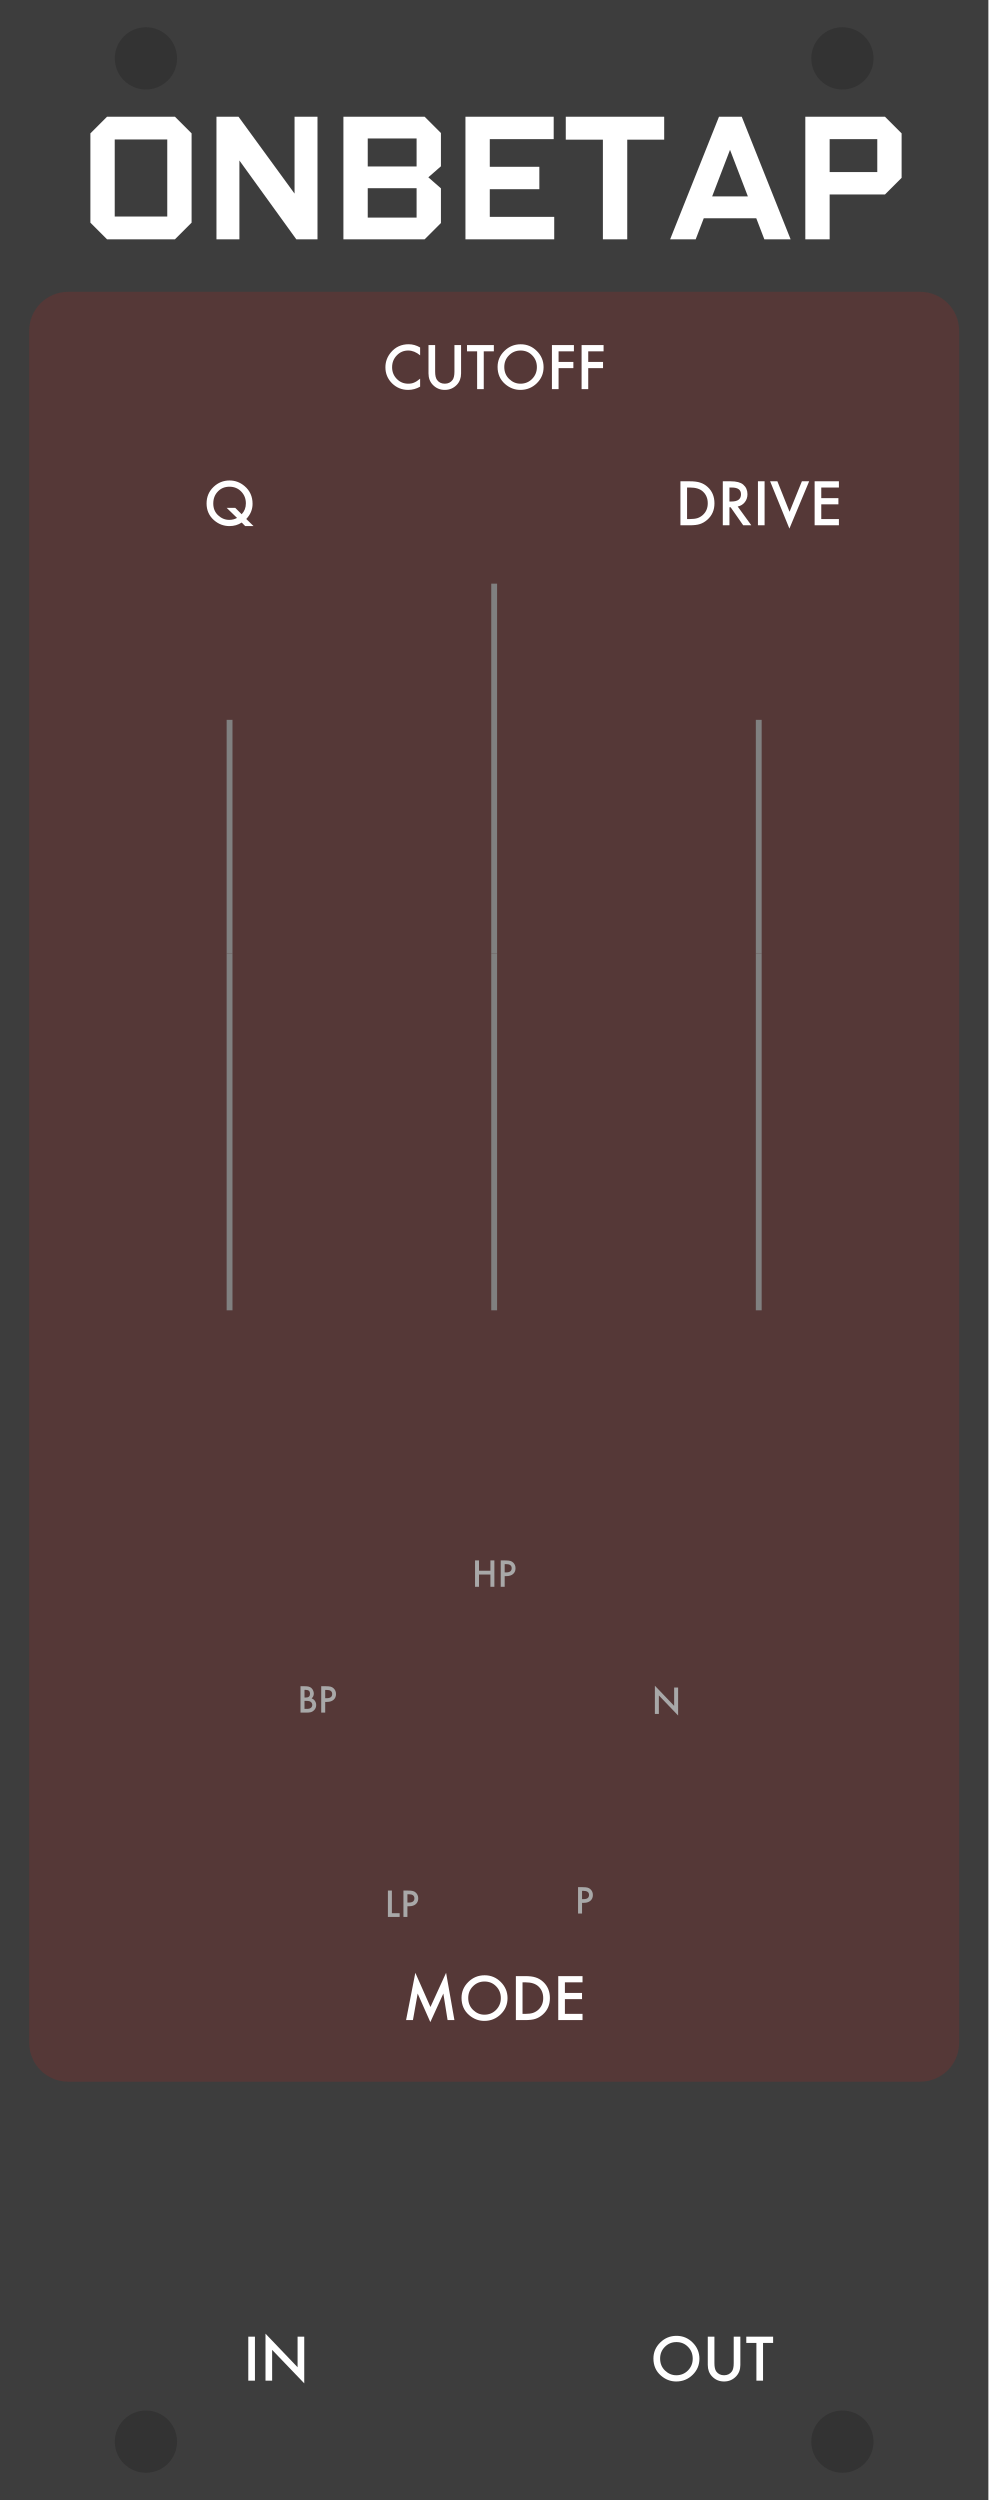
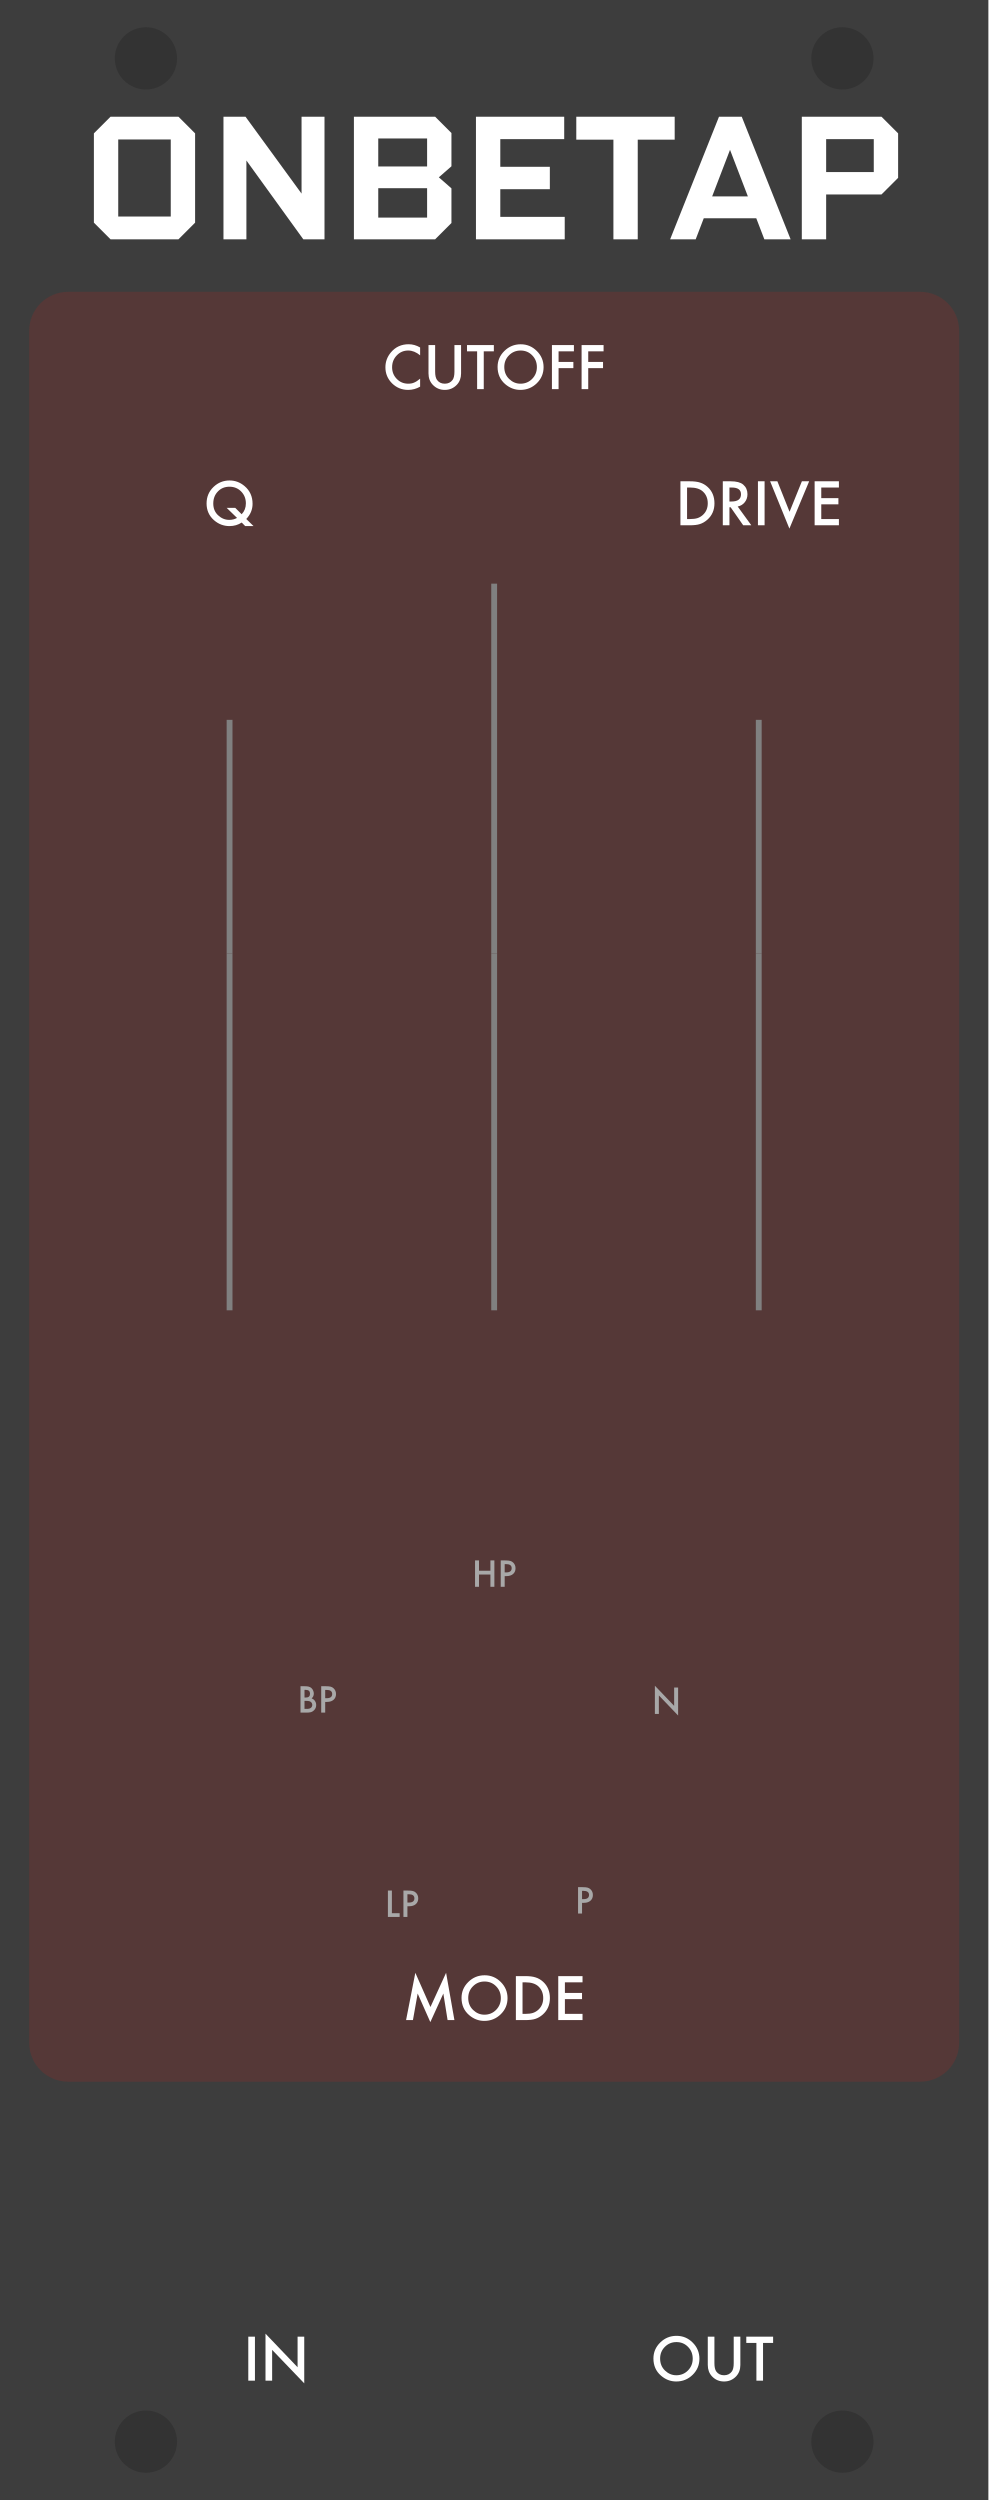
<svg xmlns="http://www.w3.org/2000/svg" version="1.1" width="50.8mm" height="128.5mm" viewBox="0 0 50.8 128.5">
  <g id="panel">
    <rect x="0" y="0" width="50.8" height="128.5" fill="#3d3d3d" />
    <rect class="zone" x="1.50" y="15.00" width="47.80" height="92.00" rx="2.00" fill="#9e2b25" fill-opacity="0.25" />
    <circle cx="7.5" cy="3.0" r="1.6" fill="#333333" />
    <circle cx="43.3" cy="3.0" r="1.6" fill="#333333" />
    <circle cx="7.5" cy="125.5" r="1.6" fill="#333333" />
    <circle cx="43.3" cy="125.5" r="1.6" fill="#333333" />
    <rect x="11.65" y="37.0" width="0.3" height="12.0" fill="#808080" />
    <rect x="11.65" y="49.0" width="0.3" height="18.35" fill="#808080" />
    <rect x="25.25" y="30.0" width="0.3" height="19.0" fill="#808080" />
    <rect x="25.25" y="49.0" width="0.3" height="18.35" fill="#808080" />
    <rect x="38.85" y="37.0" width="0.3" height="12.0" fill="#808080" />
    <rect x="38.85" y="49.0" width="0.3" height="18.35" fill="#808080" />
-     <path fill="#ffffff" d="M5.501 12.3H8.993L9.848 11.445V6.855L8.993 6H5.501L4.646 6.855V11.445ZM5.897 11.13V7.17H8.597V11.13Z M11.126 12.3H12.305V8.25L15.23 12.3H16.319V6H15.14V9.951L12.26 6H11.126Z M17.651 12.3H21.827L22.664 11.463V9.681L22.016 9.114L22.664 8.547V6.837L21.827 6H17.651ZM18.902 11.184V9.672H21.413V11.184ZM18.902 8.556V7.116H21.413V8.556Z M23.924 12.3H28.487V11.148H25.175V9.726H27.722V8.574H25.175V7.152H28.46V6H23.924Z M30.989 12.3H32.24V7.179H34.139V6H29.081V7.179H30.989Z M34.445 12.3H35.759L36.173 11.22H38.873L39.287 12.3H40.637L38.126 6H36.956ZM36.605 10.095 37.523 7.701 38.441 10.095Z M41.393 12.3H42.644V9.996H45.488L46.343 9.141V6.855L45.488 6H41.393ZM42.644 8.844V7.152H45.092V8.844Z" />
+     <path fill="#ffffff" d="M5.681 12.3H9.173L10.028 11.445V6.855L9.173 6H5.681L4.826 6.855V11.445ZM6.077 11.13V7.17H8.777V11.13Z M11.486 12.3H12.665V8.25L15.59 12.3H16.679V6H15.5V9.951L12.62 6H11.486Z M18.191 12.3H22.367L23.204 11.463V9.681L22.556 9.114L23.204 8.547V6.837L22.367 6H18.191ZM19.442 11.184V9.672H21.953V11.184ZM19.442 8.556V7.116H21.953V8.556Z M24.464 12.3H29.027V11.148H25.715V9.726H28.262V8.574H25.715V7.152H29V6H24.464Z M31.529 12.3H32.78V7.179H34.679V6H29.621V7.179H31.529Z M34.445 12.3H35.759L36.173 11.22H38.873L39.287 12.3H40.637L38.126 6H36.956ZM36.605 10.095 37.523 7.701 38.441 10.095Z M41.213 12.3H42.464V9.996H45.308L46.163 9.141V6.855L45.308 6H41.213ZM42.464 8.844V7.152H44.912V8.844Z" />
    <path fill="#ffffff" d="M13.032 27.041H12.603L12.425 26.859Q12.143 27.041 11.796 27.041Q11.346 27.041 10.997 26.736Q10.618 26.401 10.618 25.879Q10.618 25.368 10.977 25.027Q11.325 24.696 11.8 24.696Q12.231 24.696 12.572 24.986Q12.982 25.334 12.982 25.896Q12.982 26.335 12.658 26.676ZM12.093 26.105 12.421 26.432Q12.638 26.206 12.638 25.874Q12.638 25.509 12.396 25.263Q12.154 25.017 11.796 25.017Q11.432 25.017 11.198 25.263Q10.962 25.507 10.962 25.882Q10.962 26.249 11.205 26.481Q11.459 26.722 11.784 26.722Q12.005 26.722 12.184 26.621L11.652 26.105Z" />
    <path fill="#ffffff" d="M21.594 17.86V18.264Q21.298 18.017 20.982 18.017Q20.633 18.017 20.395 18.267Q20.154 18.516 20.154 18.876Q20.154 19.232 20.395 19.477Q20.635 19.722 20.983 19.722Q21.164 19.722 21.29 19.663Q21.36 19.634 21.435 19.584Q21.511 19.534 21.594 19.464V19.875Q21.301 20.041 20.979 20.041Q20.494 20.041 20.151 19.703Q19.81 19.361 19.81 18.879Q19.81 18.447 20.096 18.109Q20.447 17.694 21.005 17.694Q21.31 17.694 21.594 17.86Z M22.366 17.738V19.101Q22.366 19.392 22.462 19.527Q22.604 19.722 22.861 19.722Q23.121 19.722 23.263 19.527Q23.358 19.396 23.358 19.101V17.738H23.699V19.194Q23.699 19.552 23.477 19.783Q23.226 20.041 22.861 20.041Q22.497 20.041 22.248 19.783Q22.025 19.552 22.025 19.194V17.738Z M24.865 18.059V20.0H24.524V18.059H24.004V17.738H25.384V18.059Z M25.576 18.859Q25.576 18.381 25.926 18.039Q26.275 17.696 26.764 17.696Q27.247 17.696 27.593 18.042Q27.94 18.387 27.94 18.872Q27.94 19.36 27.591 19.7Q27.241 20.041 26.746 20.041Q26.308 20.041 25.96 19.738Q25.576 19.402 25.576 18.859ZM25.92 18.863Q25.92 19.238 26.172 19.48Q26.422 19.722 26.751 19.722Q27.107 19.722 27.351 19.476Q27.596 19.227 27.596 18.869Q27.596 18.507 27.354 18.263Q27.114 18.017 26.759 18.017Q26.406 18.017 26.163 18.263Q25.92 18.506 25.92 18.863Z M29.499 18.059H28.711V18.603H29.471V18.923H28.711V20.0H28.369V17.738H29.499Z M31.024 18.059H30.235V18.603H30.996V18.923H30.235V20.0H29.894V17.738H31.024Z" />
    <path fill="#ffffff" d="M34.974 27.0V24.738H35.448Q35.79 24.738 35.988 24.806Q36.2 24.872 36.373 25.03Q36.723 25.349 36.723 25.869Q36.723 26.391 36.358 26.713Q36.175 26.874 35.974 26.937Q35.787 27.0 35.443 27.0ZM35.315 26.679H35.469Q35.699 26.679 35.851 26.631Q36.004 26.58 36.127 26.468Q36.379 26.238 36.379 25.869Q36.379 25.497 36.13 25.266Q35.906 25.059 35.469 25.059H35.315Z M37.918 26.036 38.618 27.0H38.201L37.555 26.074H37.493V27.0H37.152V24.738H37.552Q38 24.738 38.199 24.907Q38.419 25.094 38.419 25.402Q38.419 25.642 38.281 25.815Q38.144 25.988 37.918 26.036ZM37.493 25.777H37.602Q38.087 25.777 38.087 25.406Q38.087 25.059 37.615 25.059H37.493Z M39.3 24.738V27.0H38.958V24.738Z M39.957 24.738 40.583 26.306 41.217 24.738H41.591L40.575 27.17L39.584 24.738Z M43.12 25.059H42.213V25.603H43.094V25.923H42.213V26.679H43.12V27.0H41.872V24.738H43.12Z" />
    <path fill="#ffffff" d="M20.872 103.833 21.348 101.402 22.125 103.16 22.929 101.402 23.357 103.833H23.006L22.788 102.468L22.119 103.937L21.468 102.467L21.225 103.833Z M23.723 102.692Q23.723 102.215 24.073 101.872Q24.421 101.529 24.911 101.529Q25.394 101.529 25.74 101.875Q26.087 102.221 26.087 102.705Q26.087 103.193 25.738 103.533Q25.388 103.874 24.893 103.874Q24.455 103.874 24.107 103.571Q23.723 103.236 23.723 102.692ZM24.067 102.697Q24.067 103.072 24.319 103.313Q24.569 103.555 24.898 103.555Q25.254 103.555 25.498 103.309Q25.743 103.06 25.743 102.702Q25.743 102.341 25.501 102.096Q25.261 101.85 24.906 101.85Q24.553 101.85 24.31 102.096Q24.067 102.339 24.067 102.697Z M26.516 103.833V101.572H26.991Q27.332 101.572 27.53 101.639Q27.742 101.705 27.915 101.863Q28.265 102.182 28.265 102.702Q28.265 103.224 27.9 103.546Q27.717 103.707 27.517 103.77Q27.329 103.833 26.985 103.833ZM26.858 103.513H27.011Q27.241 103.513 27.394 103.464Q27.546 103.413 27.669 103.302Q27.921 103.072 27.921 102.702Q27.921 102.33 27.672 102.099Q27.448 101.892 27.011 101.892H26.858Z M29.942 101.892H29.036V102.436H29.916V102.757H29.036V103.513H29.942V103.833H28.694V101.572H29.942Z" />
    <path fill="#ffffff" d="M13.104 120.105V122.367H12.762V120.105Z M13.647 122.367V119.951L15.296 121.677V120.105H15.638V122.504L13.988 120.783V122.367Z" />
    <path fill="#ffffff" d="M33.586 121.226Q33.586 120.748 33.936 120.405Q34.285 120.062 34.774 120.062Q35.257 120.062 35.603 120.408Q35.95 120.754 35.95 121.239Q35.95 121.727 35.602 122.066Q35.252 122.408 34.756 122.408Q34.319 122.408 33.97 122.104Q33.586 121.769 33.586 121.226ZM33.93 121.23Q33.93 121.605 34.182 121.847Q34.433 122.088 34.761 122.088Q35.117 122.088 35.361 121.842Q35.606 121.593 35.606 121.236Q35.606 120.874 35.364 120.629Q35.124 120.383 34.77 120.383Q34.417 120.383 34.173 120.629Q33.93 120.873 33.93 121.23Z M36.721 120.105V121.467Q36.721 121.759 36.816 121.894Q36.958 122.088 37.216 122.088Q37.475 122.088 37.617 121.894Q37.713 121.763 37.713 121.467V120.105H38.054V121.561Q38.054 121.918 37.831 122.15Q37.581 122.408 37.216 122.408Q36.851 122.408 36.602 122.15Q36.38 121.918 36.38 121.561V120.105Z M39.22 120.426V122.367H38.879V120.426H38.359V120.105H39.738V120.426Z" />
  </g>
  <g id="values">
    <path fill="#a8a8a8" d="M20.143 97.175V98.34H20.542V98.532H19.938V97.175Z M20.941 97.981V98.532H20.736V97.175H20.968Q21.139 97.175 21.226 97.199Q21.314 97.223 21.381 97.288Q21.497 97.403 21.497 97.577Q21.497 97.763 21.373 97.872Q21.248 97.981 21.036 97.981ZM20.941 97.791H21.018Q21.3 97.791 21.3 97.574Q21.3 97.364 21.009 97.364H20.941Z" />
    <path fill="#a8a8a8" d="M15.446 88.029V86.672H15.65Q15.786 86.672 15.867 86.693Q15.949 86.715 16.005 86.765Q16.062 86.816 16.095 86.894Q16.13 86.972 16.13 87.052Q16.13 87.198 16.018 87.299Q16.126 87.336 16.188 87.428Q16.252 87.52 16.252 87.641Q16.252 87.8 16.139 87.91Q16.072 87.977 15.987 88.004Q15.895 88.029 15.756 88.029ZM15.651 87.255H15.715Q15.829 87.255 15.882 87.204Q15.935 87.154 15.935 87.056Q15.935 86.96 15.881 86.91Q15.826 86.86 15.723 86.86H15.651ZM15.651 87.837H15.777Q15.916 87.837 15.981 87.782Q16.05 87.723 16.05 87.633Q16.05 87.545 15.984 87.485Q15.92 87.426 15.754 87.426H15.651Z M16.715 87.478V88.029H16.51V86.672H16.742Q16.913 86.672 17 86.696Q17.088 86.72 17.154 86.786Q17.271 86.9 17.271 87.074Q17.271 87.26 17.146 87.369Q17.022 87.478 16.81 87.478ZM16.715 87.288H16.791Q17.074 87.288 17.074 87.071Q17.074 86.861 16.783 86.861H16.715Z" />
    <path fill="#a8a8a8" d="M24.621 80.737H25.207V80.206H25.411V81.563H25.207V80.93H24.621V81.563H24.417V80.206H24.621Z M25.941 81.012V81.563H25.737V80.206H25.969Q26.139 80.206 26.226 80.23Q26.314 80.254 26.381 80.32Q26.498 80.434 26.498 80.608Q26.498 80.794 26.373 80.903Q26.248 81.012 26.036 81.012ZM25.941 80.822H26.018Q26.3 80.822 26.3 80.605Q26.3 80.395 26.009 80.395H25.941Z" />
    <path fill="#a8a8a8" d="M33.661 88.095V86.646L34.651 87.681V86.738H34.855V88.178L33.866 87.145V88.095Z" />
    <path fill="#a8a8a8" d="M29.917 97.806V98.357H29.712V97H29.944Q30.115 97 30.202 97.024Q30.29 97.048 30.357 97.114Q30.474 97.228 30.474 97.402Q30.474 97.588 30.349 97.697Q30.224 97.806 30.012 97.806ZM29.917 97.616H29.994Q30.276 97.616 30.276 97.399Q30.276 97.189 29.985 97.189H29.917Z" />
  </g>
  <g id="components" style="display:none">
    <circle id="CUTOFF_PARAM#RoundBigBlackKnob" cx="25.4" cy="30.0" r="2" fill="#ff0000" />
    <circle id="RES_PARAM#RoundBlackKnob" cx="11.8" cy="37.0" r="2" fill="#ff0000" />
    <circle id="DRIVE_PARAM#RoundBlackKnob" cx="39.0" cy="37.0" r="2" fill="#ff0000" />
    <circle id="RES_CV_PARAM#Trimpot" cx="11.8" cy="49.0" r="2" fill="#ff0000" />
    <circle id="CUTOFF_CV_PARAM#Trimpot" cx="25.4" cy="49.0" r="2" fill="#ff0000" />
    <circle id="DRIVE_CV_PARAM#Trimpot" cx="39.0" cy="49.0" r="2" fill="#ff0000" />
    <circle id="RES_INPUT#PJ301MPort" cx="11.8" cy="67.35" r="2" fill="#00ff00" />
    <circle id="CUTOFF_INPUT#PJ301MPort" cx="25.4" cy="67.35" r="2" fill="#00ff00" />
    <circle id="DRIVE_INPUT#PJ301MPort" cx="39.0" cy="67.35" r="2" fill="#00ff00" />
    <circle id="MODE_PARAM#RoundBigBlackKnob" cx="25.4" cy="89.833" r="2" fill="#ff0000" />
    <circle id="AUDIO_INPUT#PJ301MPort" cx="9.35" cy="114.017" r="2" fill="#00ff00" />
    <circle id="AUDIO_INPUT_R#PJ301MPort" cx="19.05" cy="114.017" r="2" fill="#00ff00" />
    <circle id="AUDIO_OUTPUT#PJ301MPort" cx="31.75" cy="114.017" r="2" fill="#0000ff" />
    <circle id="AUDIO_OUTPUT_R#PJ301MPort" cx="41.45" cy="114.017" r="2" fill="#0000ff" />
  </g>
</svg>
